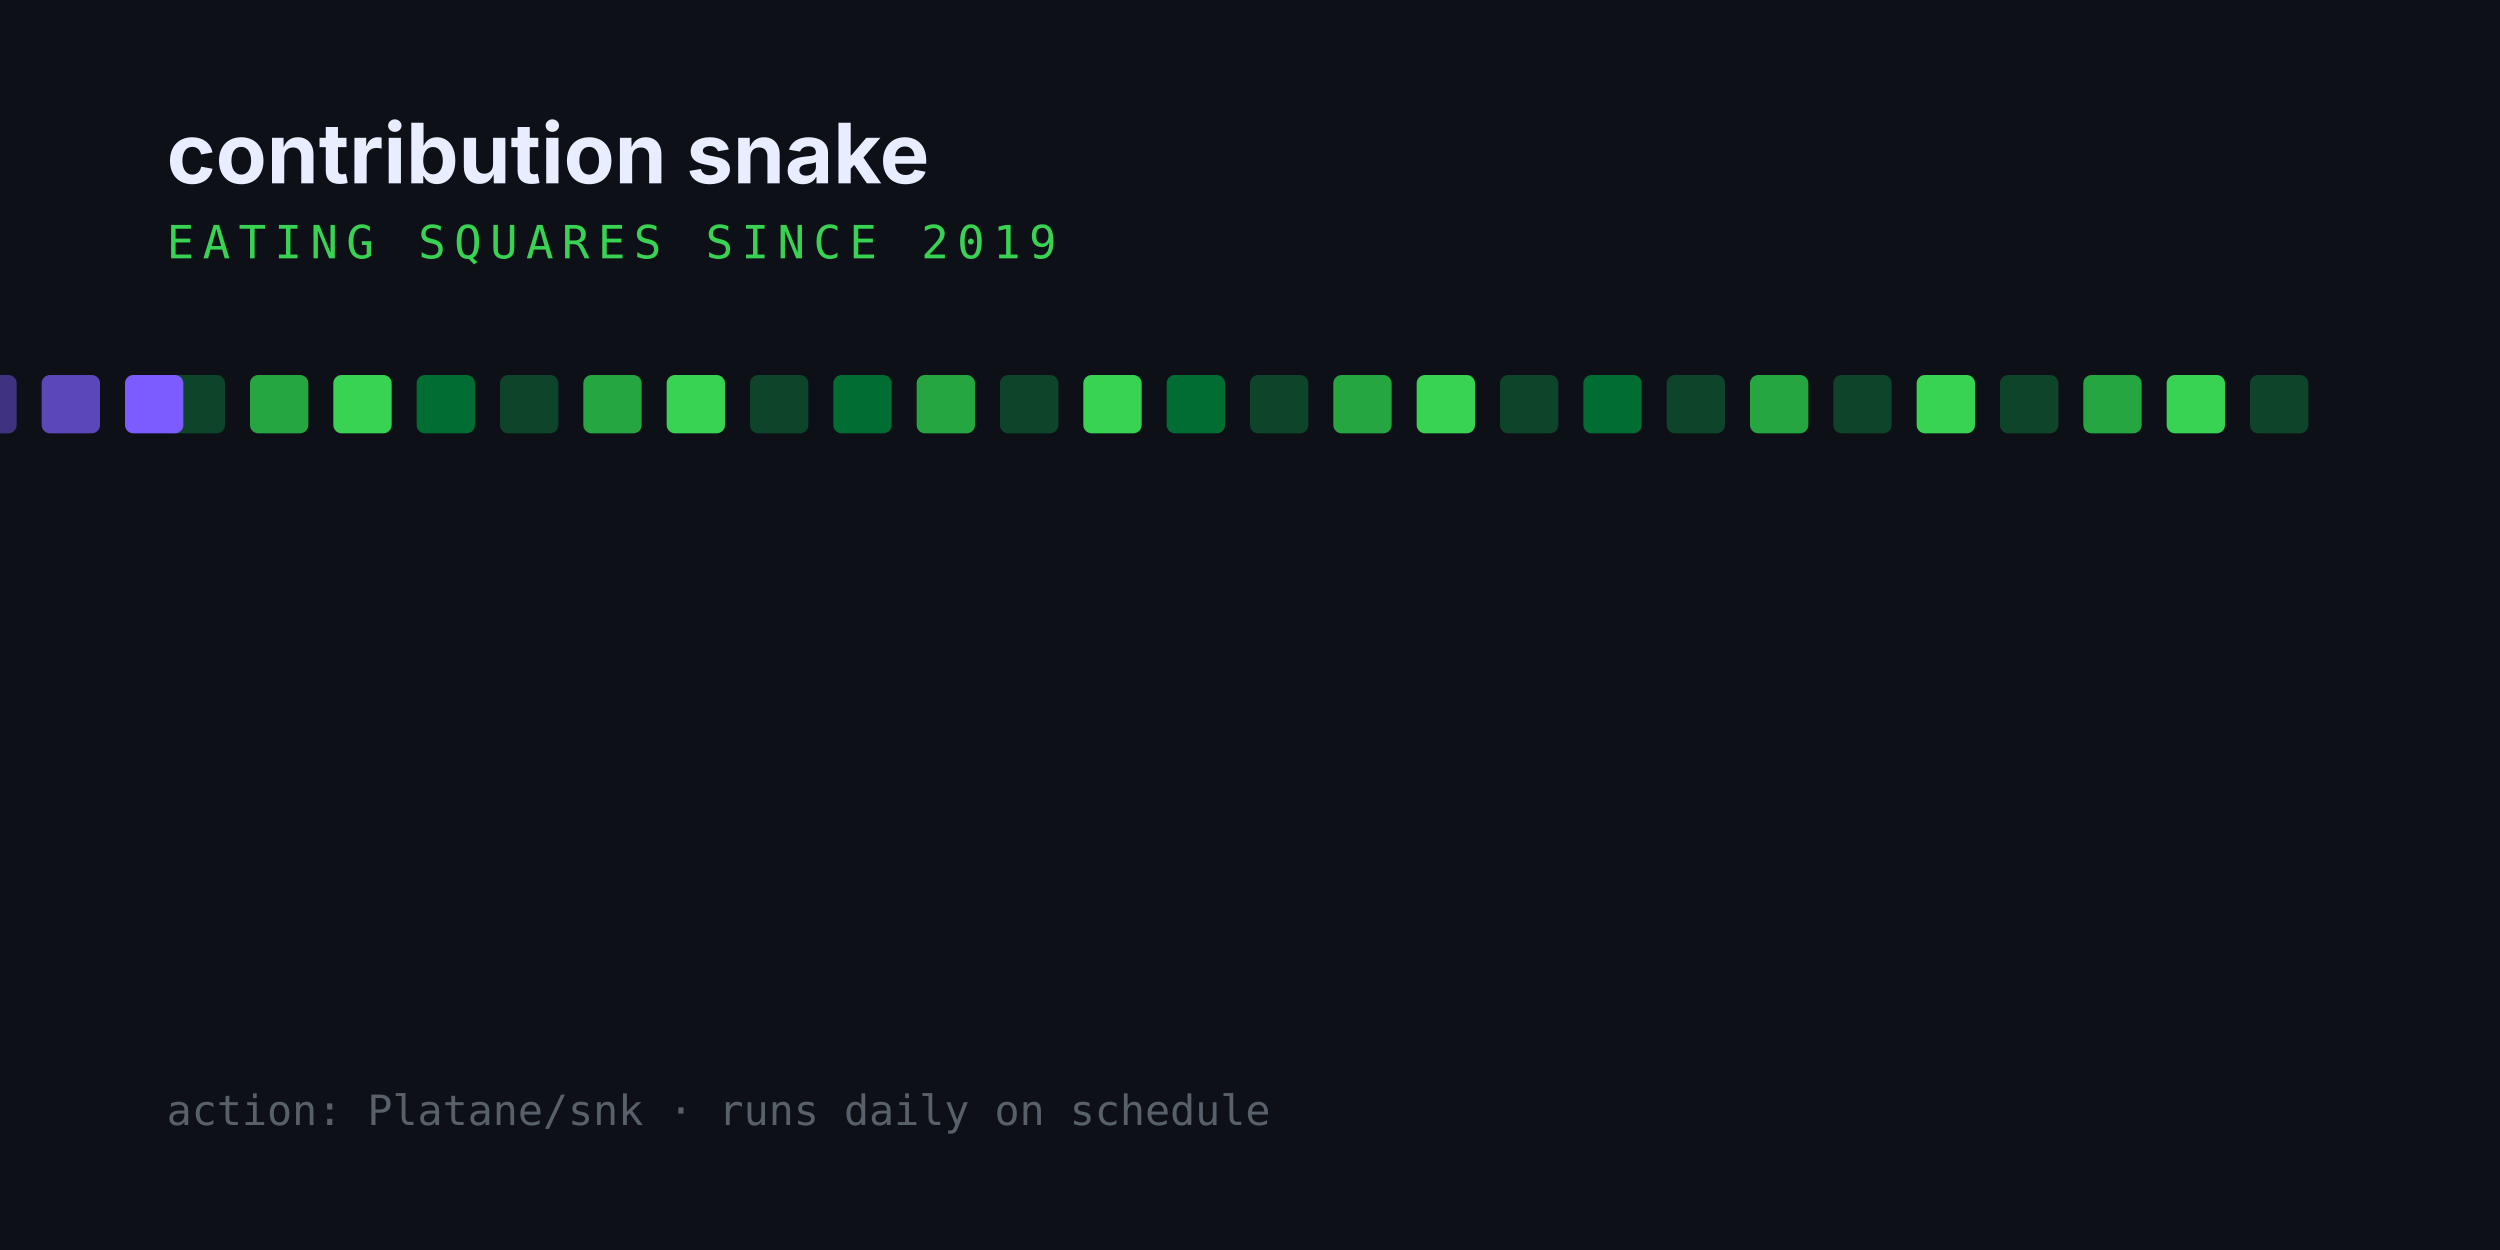
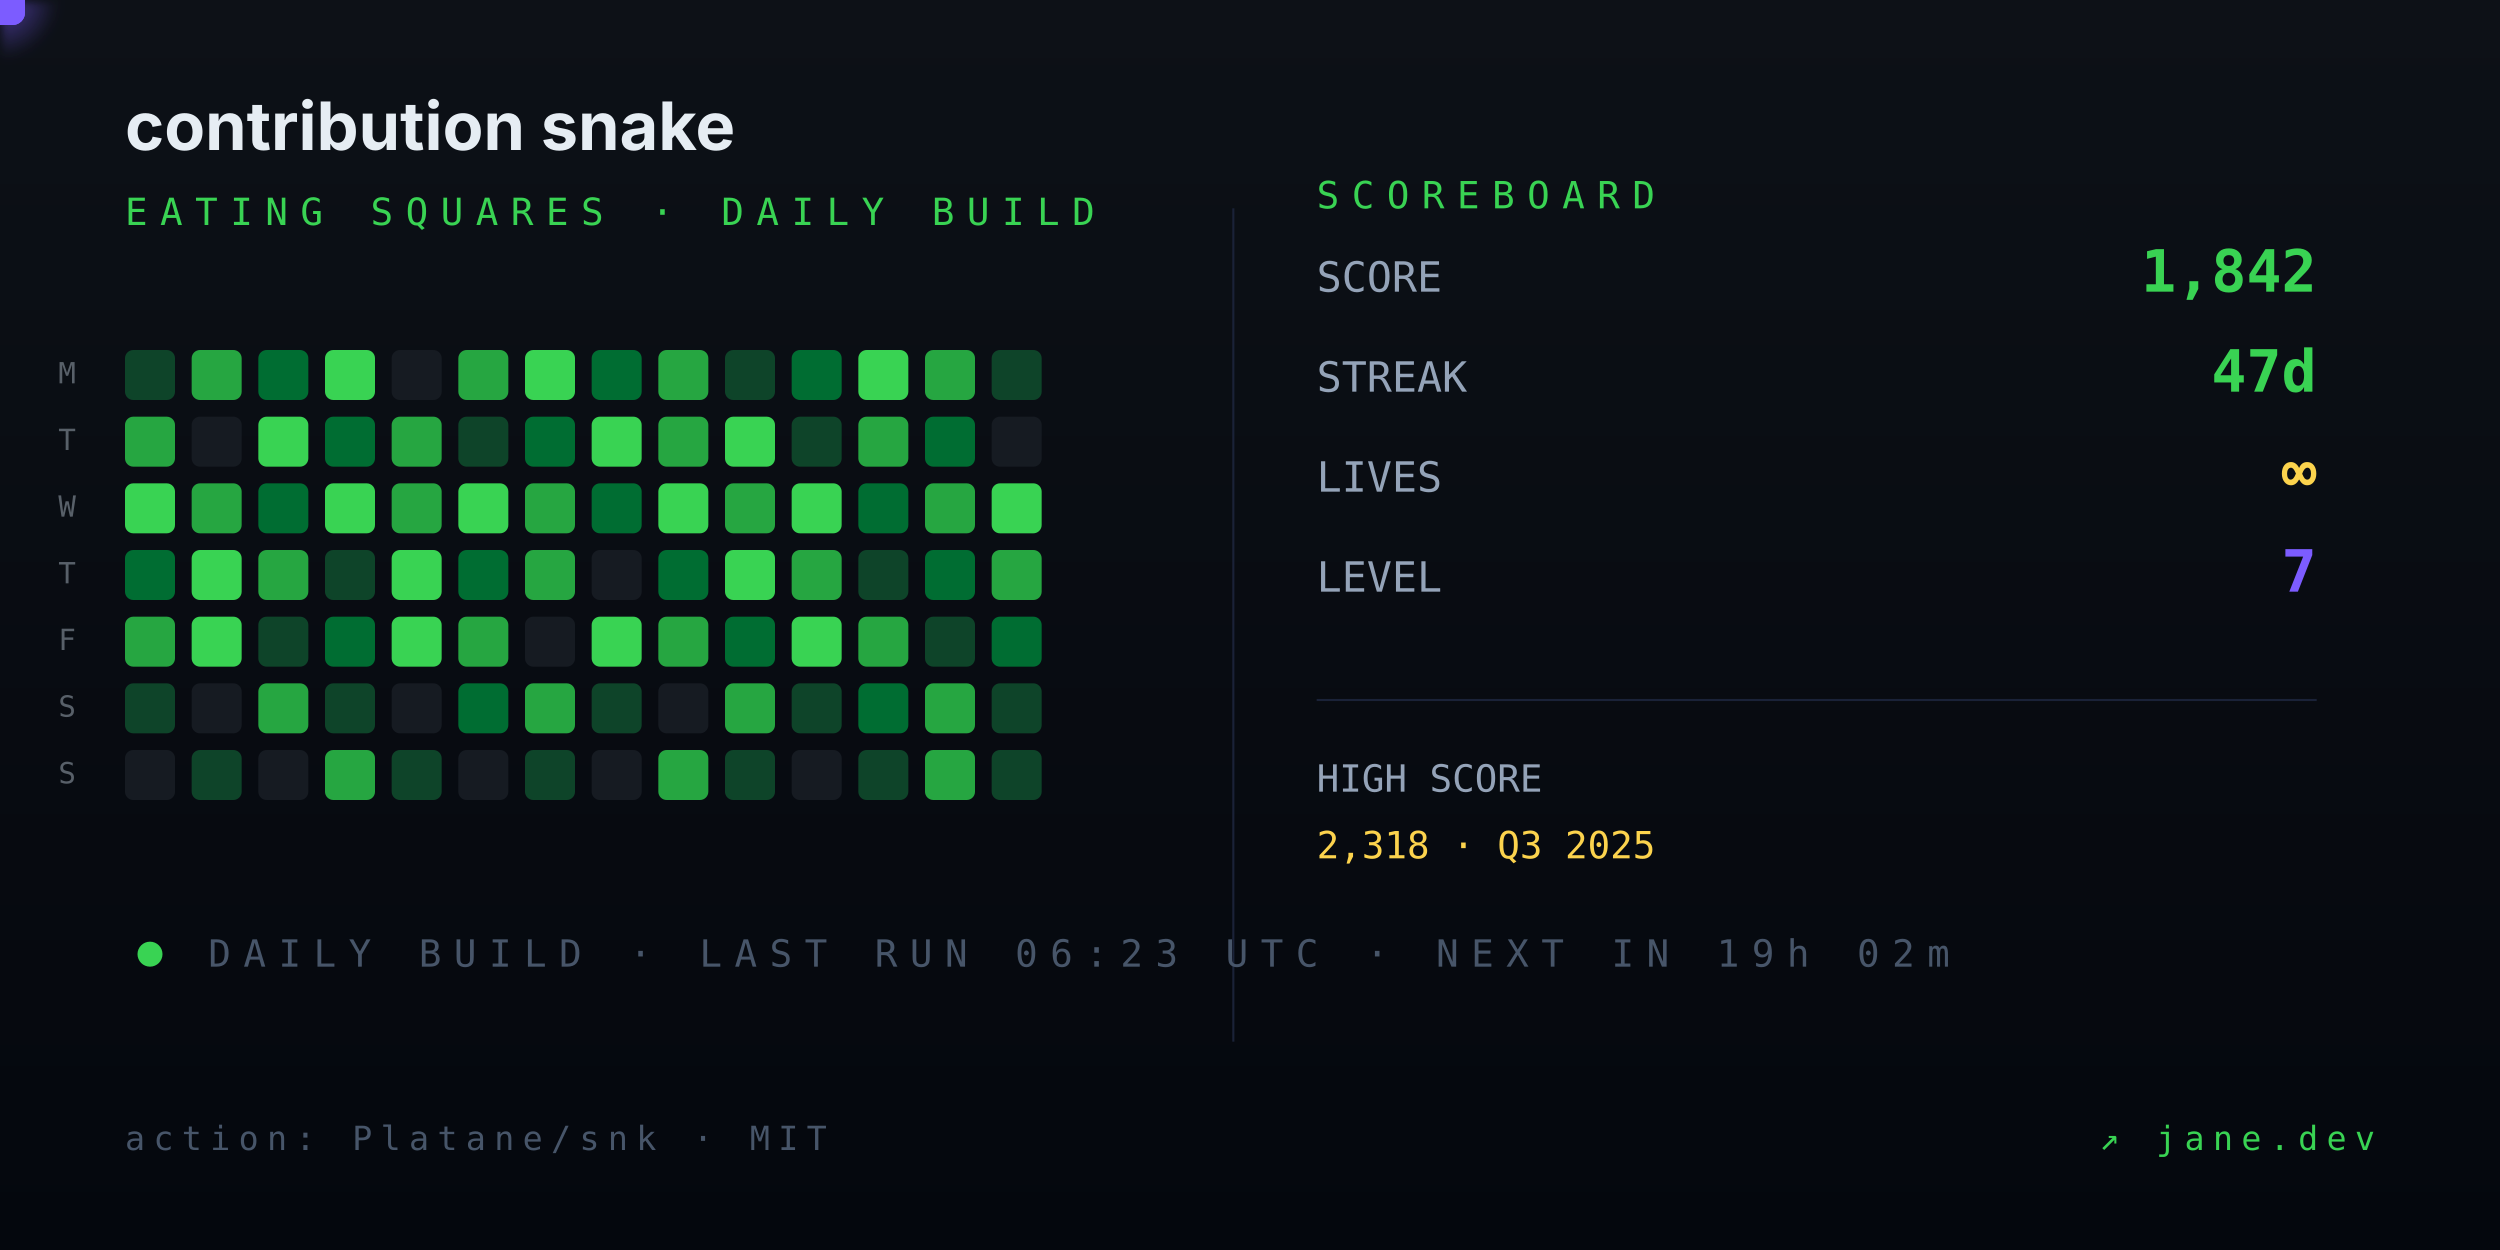
- <svg xmlns="http://www.w3.org/2000/svg" viewBox="0 0 600 300" width="600" height="300" role="img" aria-label="snake-eat-graph preview">
-   <rect width="600" height="300" fill="#0d1117" />
-   <text x="40" y="44" font-family="Inter, system-ui, sans-serif" font-size="20" font-weight="700" fill="#e8edff">contribution snake</text>
-   <text x="40" y="62" font-family="ui-monospace, monospace" font-size="11" fill="#39d353" letter-spacing="2">EATING SQUARES SINCE 2019</text>
-   <g transform="translate(40,90)">
-     <g fill="#0e4429">
-       <rect width="14" height="14" rx="2" />
-       <rect x="20" width="14" height="14" rx="2" fill="#26a641" />
-       <rect x="40" width="14" height="14" rx="2" fill="#39d353" />
-       <rect x="60" width="14" height="14" rx="2" fill="#006d32" />
-       <rect x="80" width="14" height="14" rx="2" />
-       <rect x="100" width="14" height="14" rx="2" fill="#26a641" />
-       <rect x="120" width="14" height="14" rx="2" fill="#39d353" />
-       <rect x="140" width="14" height="14" rx="2" />
-       <rect x="160" width="14" height="14" rx="2" fill="#006d32" />
-       <rect x="180" width="14" height="14" rx="2" fill="#26a641" />
-       <rect x="200" width="14" height="14" rx="2" />
-       <rect x="220" width="14" height="14" rx="2" fill="#39d353" />
-       <rect x="240" width="14" height="14" rx="2" fill="#006d32" />
-       <rect x="260" width="14" height="14" rx="2" />
-       <rect x="280" width="14" height="14" rx="2" fill="#26a641" />
-       <rect x="300" width="14" height="14" rx="2" fill="#39d353" />
-       <rect x="320" width="14" height="14" rx="2" />
-       <rect x="340" width="14" height="14" rx="2" fill="#006d32" />
-       <rect x="360" width="14" height="14" rx="2" />
-       <rect x="380" width="14" height="14" rx="2" fill="#26a641" />
-       <rect x="400" width="14" height="14" rx="2" />
-       <rect x="420" width="14" height="14" rx="2" fill="#39d353" />
-       <rect x="440" width="14" height="14" rx="2" />
-       <rect x="460" width="14" height="14" rx="2" fill="#26a641" />
-       <rect x="480" width="14" height="14" rx="2" fill="#39d353" />
-       <rect x="500" width="14" height="14" rx="2" />
+ <svg xmlns="http://www.w3.org/2000/svg" viewBox="0 0 600 300" width="600" height="300" role="img" aria-label="Snake Eat Graph preview">
+   <defs>
+     <linearGradient id="se-bg" x1="0" y1="0" x2="0" y2="1">
+       <stop offset="0" stop-color="#0d1117" />
+       <stop offset="1" stop-color="#04070d" />
+     </linearGradient>
+     <radialGradient id="se-snake-glow">
+       <stop offset="0" stop-color="#7c5cff" stop-opacity="0.6" />
+       <stop offset="1" stop-color="#7c5cff" stop-opacity="0" />
+     </radialGradient>
+     <filter id="se-glow">
+       <feGaussianBlur stdDeviation="1.4" />
+     </filter>
+   </defs>
+   <rect width="600" height="300" fill="url(#se-bg)" />
+   <text x="30" y="36" font-family="'Inter', system-ui, sans-serif" font-size="16" font-weight="700" fill="#e6edf3">contribution snake</text>
+   <text x="30" y="54" font-family="'JetBrains Mono', monospace" font-size="9" fill="#39d353" letter-spacing="3">EATING SQUARES · DAILY BUILD</text>
+   <g font-family="'JetBrains Mono', monospace" font-size="7" fill="#586069">
+     <text x="14" y="92">M</text>
+     <text x="14" y="108">T</text>
+     <text x="14" y="124">W</text>
+     <text x="14" y="140">T</text>
+     <text x="14" y="156">F</text>
+     <text x="14" y="172">S</text>
+     <text x="14" y="188">S</text>
+   </g>
+   <g>
+     <rect x="30" y="84" width="12" height="12" rx="2" fill="#0e4429" />
+     <rect x="46" y="84" width="12" height="12" rx="2" fill="#26a641" />
+     <rect x="62" y="84" width="12" height="12" rx="2" fill="#006d32" />
+     <rect x="78" y="84" width="12" height="12" rx="2" fill="#39d353" />
+     <rect x="94" y="84" width="12" height="12" rx="2" fill="#161b22" />
+     <rect x="110" y="84" width="12" height="12" rx="2" fill="#26a641" />
+     <rect x="126" y="84" width="12" height="12" rx="2" fill="#39d353" />
+     <rect x="142" y="84" width="12" height="12" rx="2" fill="#006d32" />
+     <rect x="158" y="84" width="12" height="12" rx="2" fill="#26a641" />
+     <rect x="174" y="84" width="12" height="12" rx="2" fill="#0e4429" />
+     <rect x="190" y="84" width="12" height="12" rx="2" fill="#006d32" />
+     <rect x="206" y="84" width="12" height="12" rx="2" fill="#39d353" />
+     <rect x="222" y="84" width="12" height="12" rx="2" fill="#26a641" />
+     <rect x="238" y="84" width="12" height="12" rx="2" fill="#0e4429" />
+     <rect x="30" y="100" width="12" height="12" rx="2" fill="#26a641" />
+     <rect x="46" y="100" width="12" height="12" rx="2" fill="#161b22" />
+     <rect x="62" y="100" width="12" height="12" rx="2" fill="#39d353" />
+     <rect x="78" y="100" width="12" height="12" rx="2" fill="#006d32" />
+     <rect x="94" y="100" width="12" height="12" rx="2" fill="#26a641" />
+     <rect x="110" y="100" width="12" height="12" rx="2" fill="#0e4429" />
+     <rect x="126" y="100" width="12" height="12" rx="2" fill="#006d32" />
+     <rect x="142" y="100" width="12" height="12" rx="2" fill="#39d353" />
+     <rect x="158" y="100" width="12" height="12" rx="2" fill="#26a641" />
+     <rect x="174" y="100" width="12" height="12" rx="2" fill="#39d353" />
+     <rect x="190" y="100" width="12" height="12" rx="2" fill="#0e4429" />
+     <rect x="206" y="100" width="12" height="12" rx="2" fill="#26a641" />
+     <rect x="222" y="100" width="12" height="12" rx="2" fill="#006d32" />
+     <rect x="238" y="100" width="12" height="12" rx="2" fill="#161b22" />
+     <rect x="30" y="116" width="12" height="12" rx="2" fill="#39d353" />
+     <rect x="46" y="116" width="12" height="12" rx="2" fill="#26a641" />
+     <rect x="62" y="116" width="12" height="12" rx="2" fill="#006d32" />
+     <rect x="78" y="116" width="12" height="12" rx="2" fill="#39d353" />
+     <rect x="94" y="116" width="12" height="12" rx="2" fill="#26a641" />
+     <rect x="110" y="116" width="12" height="12" rx="2" fill="#39d353" />
+     <rect x="126" y="116" width="12" height="12" rx="2" fill="#26a641" />
+     <rect x="142" y="116" width="12" height="12" rx="2" fill="#006d32" />
+     <rect x="158" y="116" width="12" height="12" rx="2" fill="#39d353" />
+     <rect x="174" y="116" width="12" height="12" rx="2" fill="#26a641" />
+     <rect x="190" y="116" width="12" height="12" rx="2" fill="#39d353" />
+     <rect x="206" y="116" width="12" height="12" rx="2" fill="#006d32" />
+     <rect x="222" y="116" width="12" height="12" rx="2" fill="#26a641" />
+     <rect x="238" y="116" width="12" height="12" rx="2" fill="#39d353" />
+     <rect x="30" y="132" width="12" height="12" rx="2" fill="#006d32" />
+     <rect x="46" y="132" width="12" height="12" rx="2" fill="#39d353" />
+     <rect x="62" y="132" width="12" height="12" rx="2" fill="#26a641" />
+     <rect x="78" y="132" width="12" height="12" rx="2" fill="#0e4429" />
+     <rect x="94" y="132" width="12" height="12" rx="2" fill="#39d353" />
+     <rect x="110" y="132" width="12" height="12" rx="2" fill="#006d32" />
+     <rect x="126" y="132" width="12" height="12" rx="2" fill="#26a641" />
+     <rect x="142" y="132" width="12" height="12" rx="2" fill="#161b22" />
+     <rect x="158" y="132" width="12" height="12" rx="2" fill="#006d32" />
+     <rect x="174" y="132" width="12" height="12" rx="2" fill="#39d353" />
+     <rect x="190" y="132" width="12" height="12" rx="2" fill="#26a641" />
+     <rect x="206" y="132" width="12" height="12" rx="2" fill="#0e4429" />
+     <rect x="222" y="132" width="12" height="12" rx="2" fill="#006d32" />
+     <rect x="238" y="132" width="12" height="12" rx="2" fill="#26a641" />
+     <rect x="30" y="148" width="12" height="12" rx="2" fill="#26a641" />
+     <rect x="46" y="148" width="12" height="12" rx="2" fill="#39d353" />
+     <rect x="62" y="148" width="12" height="12" rx="2" fill="#0e4429" />
+     <rect x="78" y="148" width="12" height="12" rx="2" fill="#006d32" />
+     <rect x="94" y="148" width="12" height="12" rx="2" fill="#39d353" />
+     <rect x="110" y="148" width="12" height="12" rx="2" fill="#26a641" />
+     <rect x="126" y="148" width="12" height="12" rx="2" fill="#161b22" />
+     <rect x="142" y="148" width="12" height="12" rx="2" fill="#39d353" />
+     <rect x="158" y="148" width="12" height="12" rx="2" fill="#26a641" />
+     <rect x="174" y="148" width="12" height="12" rx="2" fill="#006d32" />
+     <rect x="190" y="148" width="12" height="12" rx="2" fill="#39d353" />
+     <rect x="206" y="148" width="12" height="12" rx="2" fill="#26a641" />
+     <rect x="222" y="148" width="12" height="12" rx="2" fill="#0e4429" />
+     <rect x="238" y="148" width="12" height="12" rx="2" fill="#006d32" />
+     <rect x="30" y="164" width="12" height="12" rx="2" fill="#0e4429" />
+     <rect x="46" y="164" width="12" height="12" rx="2" fill="#161b22" />
+     <rect x="62" y="164" width="12" height="12" rx="2" fill="#26a641" />
+     <rect x="78" y="164" width="12" height="12" rx="2" fill="#0e4429" />
+     <rect x="94" y="164" width="12" height="12" rx="2" fill="#161b22" />
+     <rect x="110" y="164" width="12" height="12" rx="2" fill="#006d32" />
+     <rect x="126" y="164" width="12" height="12" rx="2" fill="#26a641" />
+     <rect x="142" y="164" width="12" height="12" rx="2" fill="#0e4429" />
+     <rect x="158" y="164" width="12" height="12" rx="2" fill="#161b22" />
+     <rect x="174" y="164" width="12" height="12" rx="2" fill="#26a641" />
+     <rect x="190" y="164" width="12" height="12" rx="2" fill="#0e4429" />
+     <rect x="206" y="164" width="12" height="12" rx="2" fill="#006d32" />
+     <rect x="222" y="164" width="12" height="12" rx="2" fill="#26a641" />
+     <rect x="238" y="164" width="12" height="12" rx="2" fill="#0e4429" />
+     <rect x="30" y="180" width="12" height="12" rx="2" fill="#161b22" />
+     <rect x="46" y="180" width="12" height="12" rx="2" fill="#0e4429" />
+     <rect x="62" y="180" width="12" height="12" rx="2" fill="#161b22" />
+     <rect x="78" y="180" width="12" height="12" rx="2" fill="#26a641" />
+     <rect x="94" y="180" width="12" height="12" rx="2" fill="#0e4429" />
+     <rect x="110" y="180" width="12" height="12" rx="2" fill="#161b22" />
+     <rect x="126" y="180" width="12" height="12" rx="2" fill="#0e4429" />
+     <rect x="142" y="180" width="12" height="12" rx="2" fill="#161b22" />
+     <rect x="158" y="180" width="12" height="12" rx="2" fill="#26a641" />
+     <rect x="174" y="180" width="12" height="12" rx="2" fill="#0e4429" />
+     <rect x="190" y="180" width="12" height="12" rx="2" fill="#161b22" />
+     <rect x="206" y="180" width="12" height="12" rx="2" fill="#0e4429" />
+     <rect x="222" y="180" width="12" height="12" rx="2" fill="#26a641" />
+     <rect x="238" y="180" width="12" height="12" rx="2" fill="#0e4429" />
+   </g>
+   <g filter="url(#se-glow)">
+     <circle r="14" fill="url(#se-snake-glow)" cx="0" cy="0">
+       <animateMotion dur="9s" repeatCount="indefinite" path="M -20 122 L 252 122" />
+     </circle>
+   </g>
+   <g>
+     <rect x="-6" y="-6" width="12" height="12" rx="3" fill="#7c5cff">
+       <animateMotion dur="9s" repeatCount="indefinite" keyTimes="0;0.85;1" keyPoints="0;1;0" path="M -20 122 L 252 122 L 252 122 L -20 122" />
+     </rect>
+     <rect x="-6" y="-6" width="12" height="12" rx="3" fill="#7c5cff" opacity="0.75">
+       <animateMotion dur="9s" repeatCount="indefinite" begin="0.18s" keyTimes="0;0.85;1" keyPoints="0;1;0" path="M -20 122 L 252 122 L 252 122 L -20 122" />
+     </rect>
+     <rect x="-6" y="-6" width="12" height="12" rx="3" fill="#7c5cff" opacity="0.55">
+       <animateMotion dur="9s" repeatCount="indefinite" begin="0.36s" keyTimes="0;0.85;1" keyPoints="0;1;0" path="M -20 122 L 252 122 L 252 122 L -20 122" />
+     </rect>
+     <rect x="-6" y="-6" width="12" height="12" rx="3" fill="#7c5cff" opacity="0.35">
+       <animateMotion dur="9s" repeatCount="indefinite" begin="0.54s" keyTimes="0;0.85;1" keyPoints="0;1;0" path="M -20 122 L 252 122 L 252 122 L -20 122" />
+     </rect>
+   </g>
+   <g transform="translate(296,30)">
+     <line x1="0" y1="20" x2="0" y2="220" stroke="#1a2238" stroke-width="0.5" />
+     <text x="20" y="20" font-family="'JetBrains Mono', monospace" font-size="9" fill="#39d353" letter-spacing="3">SCOREBOARD</text>
+     <g transform="translate(20,40)" font-family="'JetBrains Mono', monospace" font-size="10">
+       <text fill="#94a3b8">SCORE</text>
+       <text x="240" y="0" text-anchor="end" fill="#39d353" font-size="14" font-weight="700">1,842</text>
+       <text y="24" fill="#94a3b8">STREAK</text>
+       <text x="240" y="24" text-anchor="end" fill="#39d353" font-size="14" font-weight="700">47d</text>
+       <text y="48" fill="#94a3b8">LIVES</text>
+       <text x="240" y="48" text-anchor="end" fill="#fcd34d" font-size="14" font-weight="700">∞</text>
+       <text y="72" fill="#94a3b8">LEVEL</text>
+       <text x="240" y="72" text-anchor="end" fill="#7c5cff" font-size="14" font-weight="700">7</text>
    </g>
-     <g>
-       <rect x="-10" y="0" width="14" height="14" rx="2" fill="#7c5cff">
-         <animate attributeName="x" values="-10;520;-10" dur="8s" repeatCount="indefinite" />
-       </rect>
-       <rect x="-30" y="0" width="14" height="14" rx="2" fill="#7c5cff" opacity="0.7">
-         <animate attributeName="x" values="-30;500;-30" dur="8s" repeatCount="indefinite" />
-       </rect>
-       <rect x="-50" y="0" width="14" height="14" rx="2" fill="#7c5cff" opacity="0.45">
-         <animate attributeName="x" values="-50;480;-50" dur="8s" repeatCount="indefinite" />
-       </rect>
+     <line x1="20" y1="138" x2="260" y2="138" stroke="#1a2238" stroke-width="0.5" />
+     <g transform="translate(20,160)" font-family="'JetBrains Mono', monospace" font-size="9" fill="#94a3b8">
+       <text>HIGH SCORE</text>
+       <text y="16" fill="#fcd34d">2,318  ·  Q3 2025</text>
    </g>
  </g>
-   <text x="40" y="270" font-family="ui-monospace, monospace" font-size="10" fill="#586069">action: Platane/snk · runs daily on schedule</text>
+   <g transform="translate(30,232)" font-family="'JetBrains Mono', monospace" font-size="9" letter-spacing="3" fill="#475569">
+     <circle cx="6" cy="-3" r="3" fill="#39d353">
+       <animate attributeName="opacity" values="0.4;1;0.4" dur="1.4s" repeatCount="indefinite" />
+     </circle>
+     <text x="20" y="0">DAILY BUILD · LAST RUN 06:23 UTC · NEXT IN 19h 02m</text>
+   </g>
+   <text x="30" y="276" font-family="'JetBrains Mono', monospace" font-size="8" fill="#475569" letter-spacing="2">action: Platane/snk · MIT</text>
+   <text x="570" y="276" text-anchor="end" font-family="'JetBrains Mono', monospace" font-size="8" fill="#39d353" letter-spacing="2">↗ jane.dev</text>
</svg>
